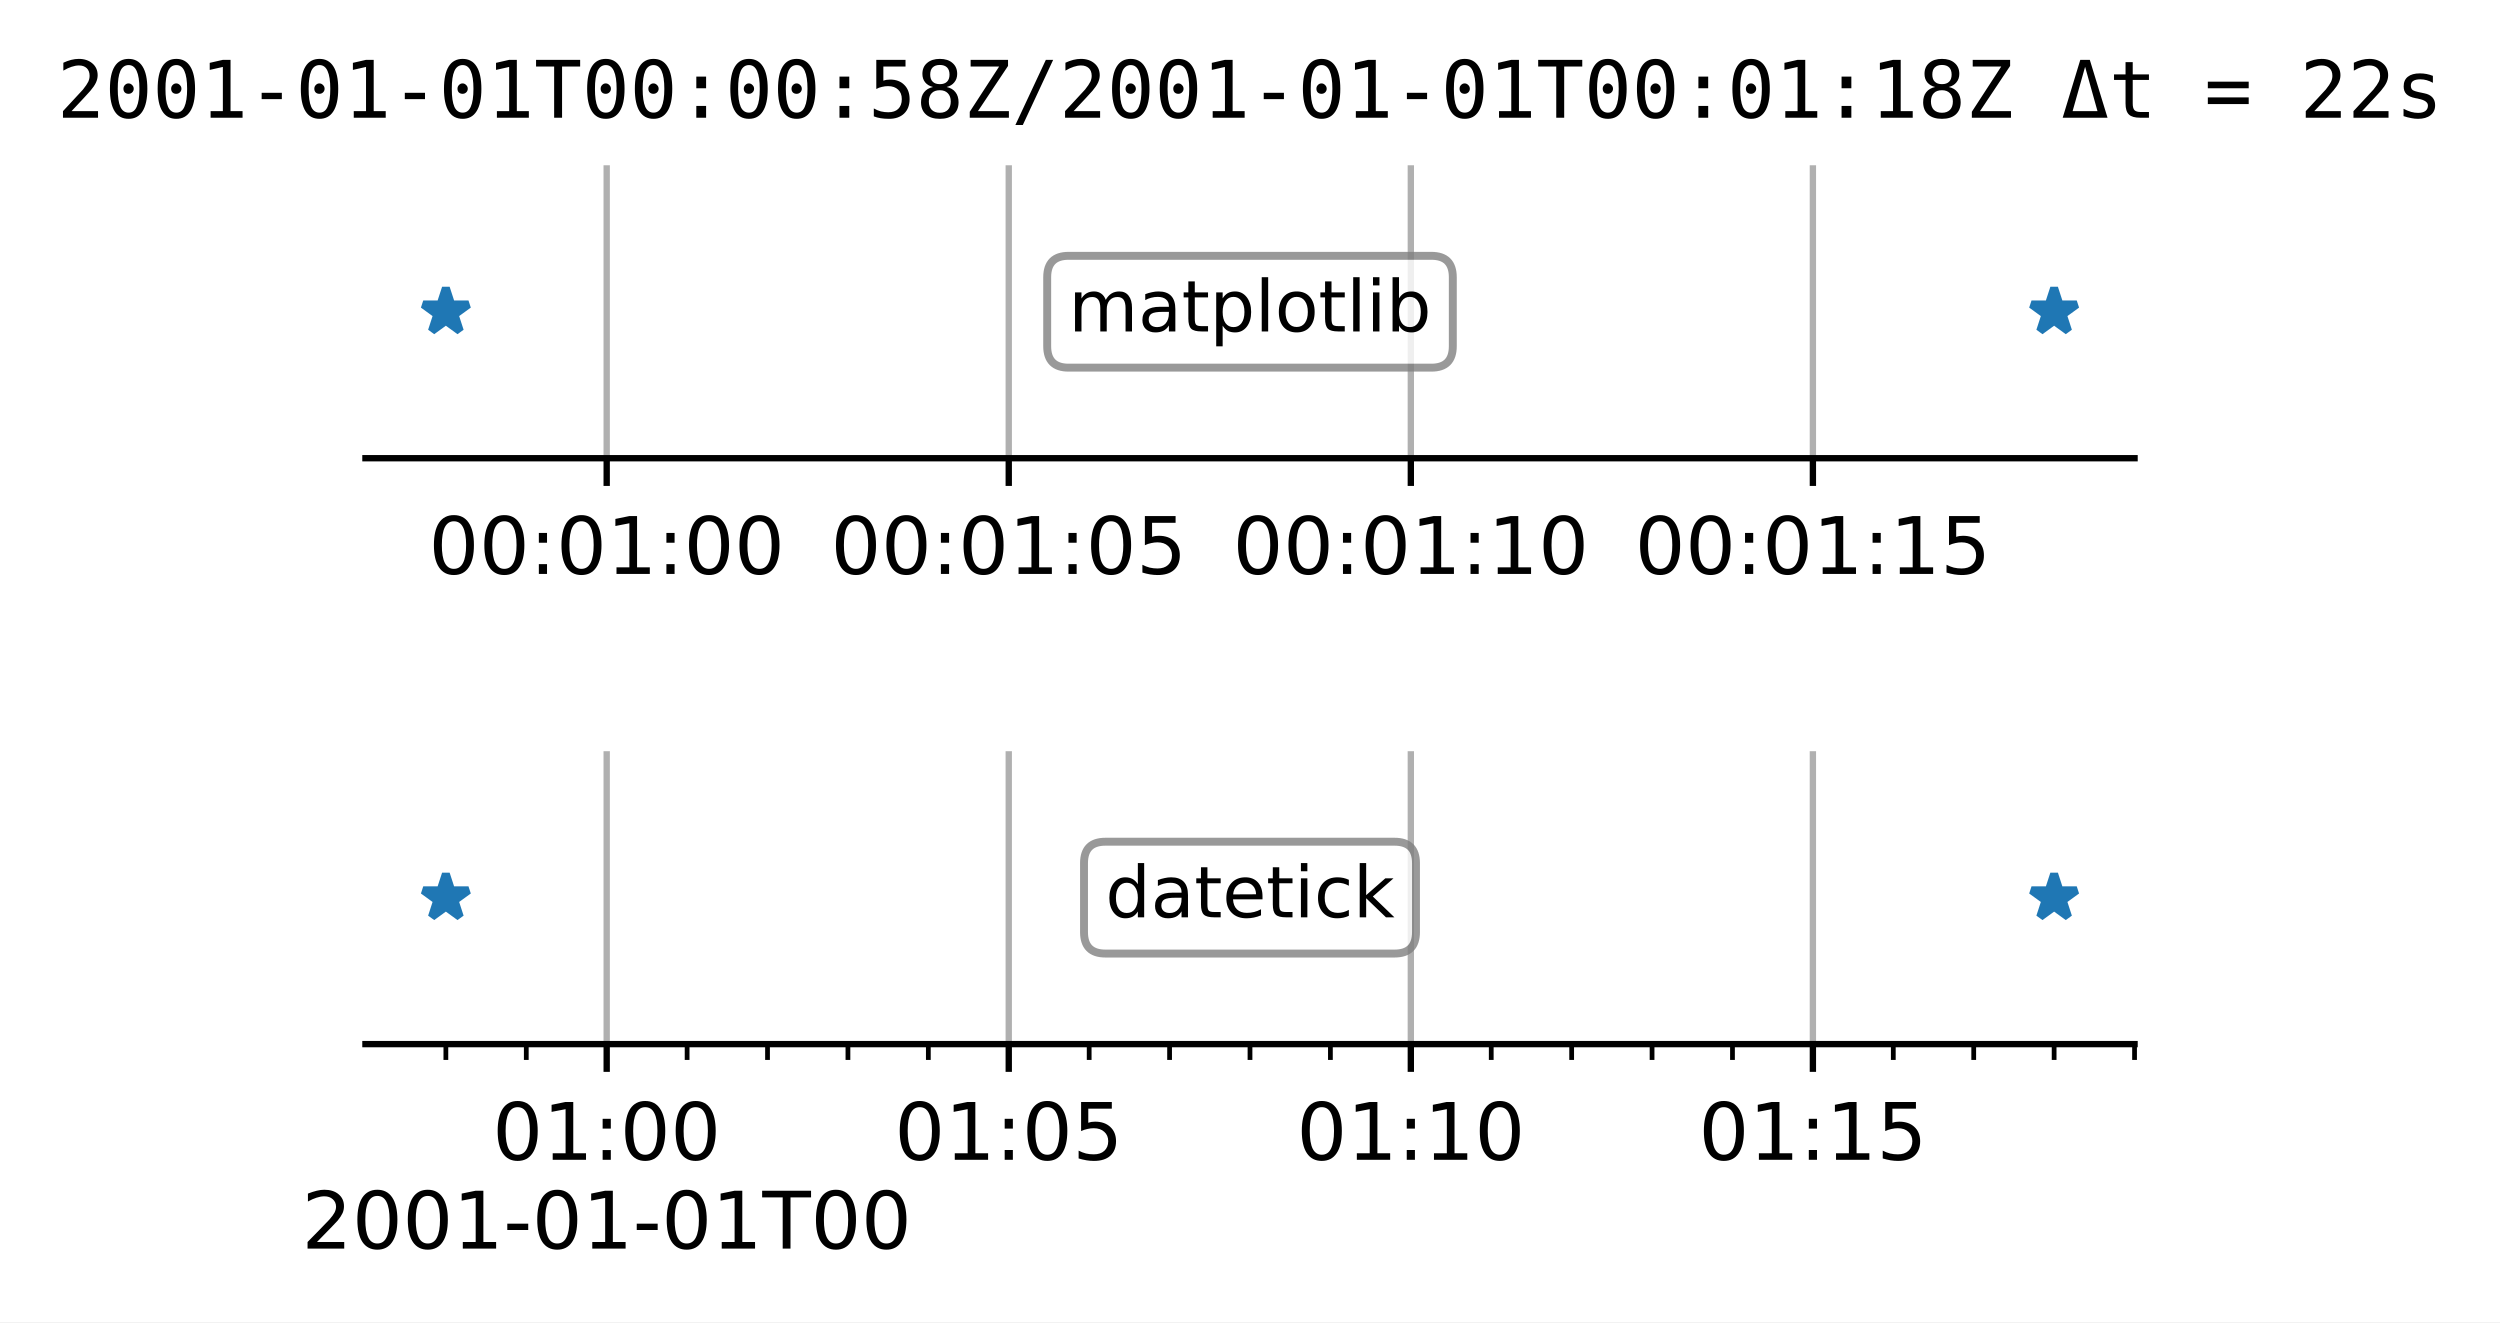
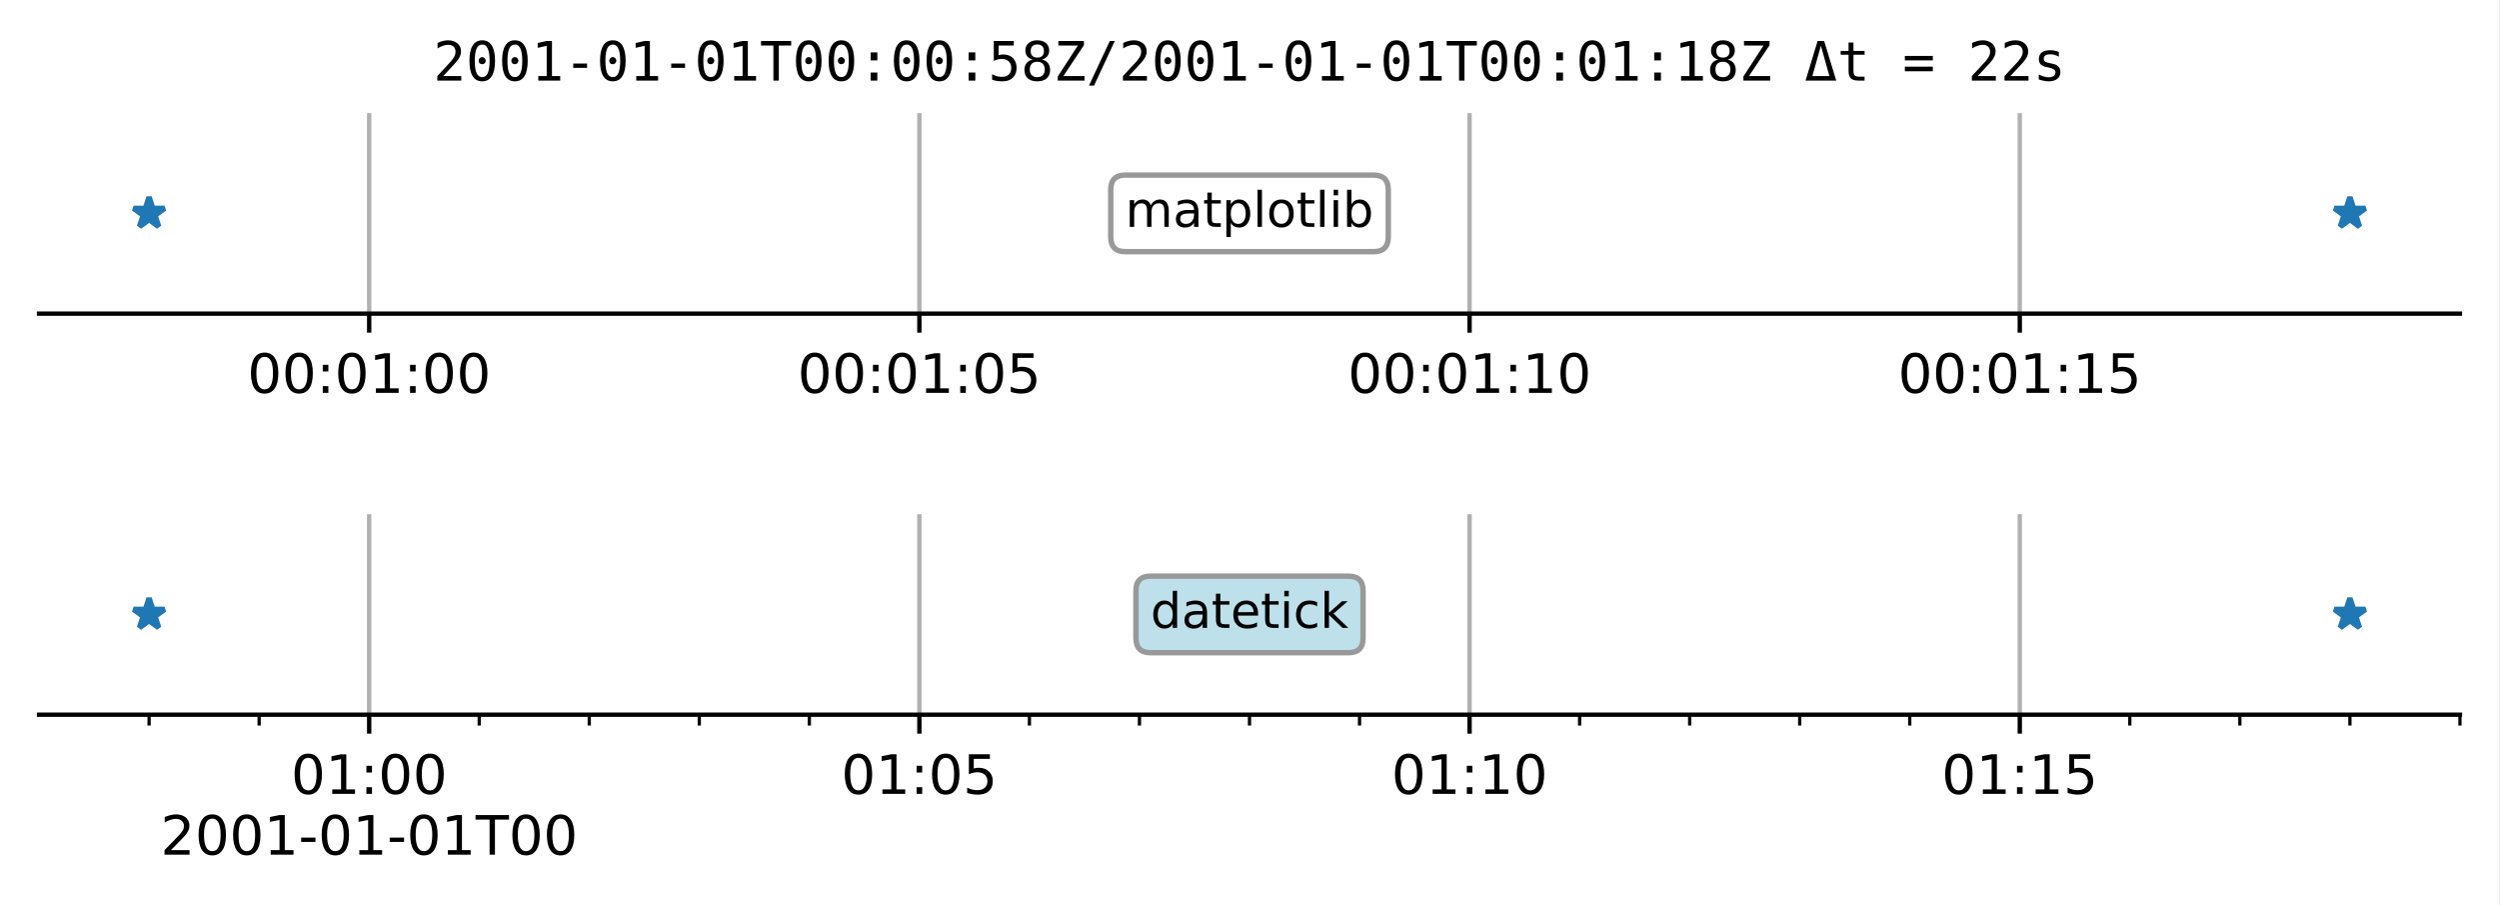
- <svg xmlns="http://www.w3.org/2000/svg" xmlns:xlink="http://www.w3.org/1999/xlink" width="315.416pt" height="166.808pt" viewBox="0 0 315.416 166.808" version="1.1">
+ <svg xmlns="http://www.w3.org/2000/svg" xmlns:xlink="http://www.w3.org/1999/xlink" width="460.8pt" height="166.808pt" viewBox="0 0 460.8 166.808" version="1.1">
  <defs>
    <style type="text/css">*{stroke-linejoin: round; stroke-linecap: butt}</style>
  </defs>
  <g id="figure_1">
    <g id="patch_1">
-       <path d="M 0 166.808  L 315.416 166.808  L 315.416 0  L 0 0  z " style="fill: #ffffff" />
+       <path d="M 0 166.808  L 460.8 166.808  L 460.8 0  L 0 0  z " style="fill: #ffffff" />
    </g>
    <g id="axes_1">
      <g id="patch_2">
-         <path d="M 46.108 57.812  L 269.308 57.812  L 269.308 20.852  L 46.108 20.852  z " style="fill: #ffffff" />
+         <path d="M 7.2 57.812  L 453.6 57.812  L 453.6 20.852  L 7.2 20.852  z " style="fill: #ffffff" />
      </g>
      <g id="matplotlib.axis_1">
        <g id="xtick_1">
          <g id="line2d_1">
-             <path d="M 76.544 57.812  L 76.544 20.852  " clip-path="url(#pea49b1fb48)" style="fill: none; stroke: #b0b0b0; stroke-width: 0.8; stroke-linecap: square" />
+             <path d="M 68.073 57.812  L 68.073 20.852  " clip-path="url(#p6fb5cd270e)" style="fill: none; stroke: #b0b0b0; stroke-width: 0.8; stroke-linecap: square" />
          </g>
          <g id="line2d_2">
            <defs>
              <path id="m1e6c41ab66" d="M 0 0  L 0 3.5  " style="stroke: #000000; stroke-width: 0.8" />
            </defs>
            <g>
-               <use xlink:href="#m1e6c41ab66" x="76.544" y="57.812" style="stroke: #000000; stroke-width: 0.8" />
+               <use xlink:href="#m1e6c41ab66" x="68.073" y="57.812" style="stroke: #000000; stroke-width: 0.8" />
            </g>
          </g>
          <g id="text_1">
-             <text style="font-size: 10px; font-family: 'DejaVu Sans', 'Bitstream Vera Sans', 'Computer Modern Sans Serif', 'Lucida Grande', 'Verdana', 'Geneva', 'Lucid', 'Arial', 'Helvetica', 'Avant Garde', sans-serif; text-anchor: middle" x="76.544" y="72.41" transform="rotate(-0 76.54418 72.41)">00:01:00</text>
+             <text style="font-size: 10px; font-family: 'DejaVu Sans', 'Bitstream Vera Sans', 'Computer Modern Sans Serif', 'Lucida Grande', 'Verdana', 'Geneva', 'Lucid', 'Arial', 'Helvetica', 'Avant Garde', sans-serif; text-anchor: middle" x="68.073" y="72.41" transform="rotate(-0 68.07273 72.41)">00:01:00</text>
          </g>
        </g>
        <g id="xtick_2">
          <g id="line2d_3">
-             <path d="M 127.271 57.812  L 127.271 20.852  " clip-path="url(#pea49b1fb48)" style="fill: none; stroke: #b0b0b0; stroke-width: 0.8; stroke-linecap: square" />
+             <path d="M 169.527 57.812  L 169.527 20.852  " clip-path="url(#p6fb5cd270e)" style="fill: none; stroke: #b0b0b0; stroke-width: 0.8; stroke-linecap: square" />
          </g>
          <g id="line2d_4">
            <g>
-               <use xlink:href="#m1e6c41ab66" x="127.271" y="57.812" style="stroke: #000000; stroke-width: 0.8" />
+               <use xlink:href="#m1e6c41ab66" x="169.527" y="57.812" style="stroke: #000000; stroke-width: 0.8" />
            </g>
          </g>
          <g id="text_2">
-             <text style="font-size: 10px; font-family: 'DejaVu Sans', 'Bitstream Vera Sans', 'Computer Modern Sans Serif', 'Lucida Grande', 'Verdana', 'Geneva', 'Lucid', 'Arial', 'Helvetica', 'Avant Garde', sans-serif; text-anchor: middle" x="127.271" y="72.41" transform="rotate(-0 127.2714 72.41)">00:01:05</text>
+             <text style="font-size: 10px; font-family: 'DejaVu Sans', 'Bitstream Vera Sans', 'Computer Modern Sans Serif', 'Lucida Grande', 'Verdana', 'Geneva', 'Lucid', 'Arial', 'Helvetica', 'Avant Garde', sans-serif; text-anchor: middle" x="169.527" y="72.41" transform="rotate(-0 169.5273 72.41)">00:01:05</text>
          </g>
        </g>
        <g id="xtick_3">
          <g id="line2d_5">
-             <path d="M 177.999 57.812  L 177.999 20.852  " clip-path="url(#pea49b1fb48)" style="fill: none; stroke: #b0b0b0; stroke-width: 0.8; stroke-linecap: square" />
+             <path d="M 270.982 57.812  L 270.982 20.852  " clip-path="url(#p6fb5cd270e)" style="fill: none; stroke: #b0b0b0; stroke-width: 0.8; stroke-linecap: square" />
          </g>
          <g id="line2d_6">
            <g>
-               <use xlink:href="#m1e6c41ab66" x="177.999" y="57.812" style="stroke: #000000; stroke-width: 0.8" />
+               <use xlink:href="#m1e6c41ab66" x="270.982" y="57.812" style="stroke: #000000; stroke-width: 0.8" />
            </g>
          </g>
          <g id="text_3">
-             <text style="font-size: 10px; font-family: 'DejaVu Sans', 'Bitstream Vera Sans', 'Computer Modern Sans Serif', 'Lucida Grande', 'Verdana', 'Geneva', 'Lucid', 'Arial', 'Helvetica', 'Avant Garde', sans-serif; text-anchor: middle" x="177.999" y="72.41" transform="rotate(-0 177.9987 72.41)">00:01:10</text>
+             <text style="font-size: 10px; font-family: 'DejaVu Sans', 'Bitstream Vera Sans', 'Computer Modern Sans Serif', 'Lucida Grande', 'Verdana', 'Geneva', 'Lucid', 'Arial', 'Helvetica', 'Avant Garde', sans-serif; text-anchor: middle" x="270.982" y="72.41" transform="rotate(-0 270.9818 72.41)">00:01:10</text>
          </g>
        </g>
        <g id="xtick_4">
          <g id="line2d_7">
-             <path d="M 228.726 57.812  L 228.726 20.852  " clip-path="url(#pea49b1fb48)" style="fill: none; stroke: #b0b0b0; stroke-width: 0.8; stroke-linecap: square" />
+             <path d="M 372.436 57.812  L 372.436 20.852  " clip-path="url(#p6fb5cd270e)" style="fill: none; stroke: #b0b0b0; stroke-width: 0.8; stroke-linecap: square" />
          </g>
          <g id="line2d_8">
            <g>
-               <use xlink:href="#m1e6c41ab66" x="228.726" y="57.812" style="stroke: #000000; stroke-width: 0.8" />
+               <use xlink:href="#m1e6c41ab66" x="372.436" y="57.812" style="stroke: #000000; stroke-width: 0.8" />
            </g>
          </g>
          <g id="text_4">
-             <text style="font-size: 10px; font-family: 'DejaVu Sans', 'Bitstream Vera Sans', 'Computer Modern Sans Serif', 'Lucida Grande', 'Verdana', 'Geneva', 'Lucid', 'Arial', 'Helvetica', 'Avant Garde', sans-serif; text-anchor: middle" x="228.726" y="72.41" transform="rotate(-0 228.726 72.41)">00:01:15</text>
+             <text style="font-size: 10px; font-family: 'DejaVu Sans', 'Bitstream Vera Sans', 'Computer Modern Sans Serif', 'Lucida Grande', 'Verdana', 'Geneva', 'Lucid', 'Arial', 'Helvetica', 'Avant Garde', sans-serif; text-anchor: middle" x="372.436" y="72.41" transform="rotate(-0 372.4364 72.41)">00:01:15</text>
          </g>
        </g>
      </g>
      <g id="line2d_9">
        <defs>
          <path id="maf42e94cd1" d="M 0 -3  L -0.674 -0.927  L -2.853 -0.927  L -1.09 0.354  L -1.763 2.427  L -0 1.146  L 1.763 2.427  L 1.09 0.354  L 2.853 -0.927  L 0.674 -0.927  z " style="stroke: #1f77b4; stroke-linejoin: bevel" />
        </defs>
-         <g clip-path="url(#pea49b1fb48)">
-           <use xlink:href="#maf42e94cd1" x="56.253" y="39.332" style="fill: #1f77b4; stroke: #1f77b4; stroke-linejoin: bevel" />
-           <use xlink:href="#maf42e94cd1" x="259.162" y="39.332" style="fill: #1f77b4; stroke: #1f77b4; stroke-linejoin: bevel" />
+         <g clip-path="url(#p6fb5cd270e)">
+           <use xlink:href="#maf42e94cd1" x="27.491" y="39.332" style="fill: #1f77b4; stroke: #1f77b4; stroke-linejoin: bevel" />
+           <use xlink:href="#maf42e94cd1" x="433.309" y="39.332" style="fill: #1f77b4; stroke: #1f77b4; stroke-linejoin: bevel" />
        </g>
      </g>
      <g id="patch_3">
-         <path d="M 46.108 57.812  L 269.308 57.812  " style="fill: none; stroke: #000000; stroke-width: 0.8; stroke-linejoin: miter; stroke-linecap: square" />
+         <path d="M 7.2 57.812  L 453.6 57.812  " style="fill: none; stroke: #000000; stroke-width: 0.8; stroke-linejoin: miter; stroke-linecap: square" />
      </g>
      <g id="text_5">
        <g id="patch_4">
-           <path d="M 134.821 46.387  L 180.595 46.387  Q 183.295 46.387 183.295 43.687  L 183.295 34.976  Q 183.295 32.276 180.595 32.276  L 134.821 32.276  Q 132.121 32.276 132.121 34.976  L 132.121 43.687  Q 132.121 46.387 134.821 46.387  z " style="fill: #ffffff; opacity: 0.8; stroke: #808080; stroke-linejoin: miter" />
-         </g>
-         <text style="font-size: 9px; font-family: 'DejaVu Sans', 'Bitstream Vera Sans', 'Computer Modern Sans Serif', 'Lucida Grande', 'Verdana', 'Geneva', 'Lucid', 'Arial', 'Helvetica', 'Avant Garde', sans-serif; text-anchor: middle" x="157.708" y="41.815" transform="rotate(-0 157.7078 41.815)">matplotlib</text>
+           <path d="M 207.513 46.387  L 253.287 46.387  Q 255.987 46.387 255.987 43.687  L 255.987 34.976  Q 255.987 32.276 253.287 32.276  L 207.513 32.276  Q 204.813 32.276 204.813 34.976  L 204.813 43.687  Q 204.813 46.387 207.513 46.387  z " style="fill: #ffffff; opacity: 0.8; stroke: #808080; stroke-linejoin: miter" />
+         </g>
+         <text style="font-size: 9px; font-family: 'DejaVu Sans', 'Bitstream Vera Sans', 'Computer Modern Sans Serif', 'Lucida Grande', 'Verdana', 'Geneva', 'Lucid', 'Arial', 'Helvetica', 'Avant Garde', sans-serif; text-anchor: middle" x="230.4" y="41.815" transform="rotate(-0 230.4 41.815)">matplotlib</text>
      </g>
      <g id="text_6">
-         <text style="font-size: 10px; font-family: 'DejaVu Sans Mono', 'Bitstream Vera Sans Mono', 'Computer Modern Typewriter', 'Andale Mono', 'Nimbus Mono L', 'Courier New', 'Courier', 'Fixed', 'Terminal', monospace; text-anchor: middle" x="157.708" y="14.852" transform="rotate(-0 157.7078 14.85156)">2001-01-01T00:00:58Z/2001-01-01T00:01:18Z Δt = 22s</text>
+         <text style="font-size: 10px; font-family: 'DejaVu Sans Mono', 'Bitstream Vera Sans Mono', 'Computer Modern Typewriter', 'Andale Mono', 'Nimbus Mono L', 'Courier New', 'Courier', 'Fixed', 'Terminal', monospace; text-anchor: middle" x="230.4" y="14.852" transform="rotate(-0 230.4 14.85156)">2001-01-01T00:00:58Z/2001-01-01T00:01:18Z Δt = 22s</text>
      </g>
    </g>
    <g id="axes_2">
      <g id="patch_5">
-         <path d="M 46.108 131.732  L 269.308 131.732  L 269.308 94.772  L 46.108 94.772  z " style="fill: #ffffff" />
+         <path d="M 7.2 131.732  L 453.6 131.732  L 453.6 94.772  L 7.2 94.772  z " style="fill: #ffffff" />
      </g>
      <g id="matplotlib.axis_2">
        <g id="xtick_5">
          <g id="line2d_10">
-             <path d="M 76.544 131.732  L 76.544 94.772  " clip-path="url(#pc01615e45f)" style="fill: none; stroke: #b0b0b0; stroke-width: 0.8; stroke-linecap: square" />
+             <path d="M 68.073 131.732  L 68.073 94.772  " clip-path="url(#p59f42ca326)" style="fill: none; stroke: #b0b0b0; stroke-width: 0.8; stroke-linecap: square" />
          </g>
          <g id="line2d_11">
            <g>
-               <use xlink:href="#m1e6c41ab66" x="76.544" y="131.732" style="stroke: #000000; stroke-width: 0.8" />
+               <use xlink:href="#m1e6c41ab66" x="68.073" y="131.732" style="stroke: #000000; stroke-width: 0.8" />
            </g>
          </g>
          <g id="text_7">
-             <text style="font-size: 10px; font-family: 'DejaVu Sans', 'Bitstream Vera Sans', 'Computer Modern Sans Serif', 'Lucida Grande', 'Verdana', 'Geneva', 'Lucid', 'Arial', 'Helvetica', 'Avant Garde', sans-serif" transform="translate(62.1348 146.33)">01:00</text>
-             <text style="font-size: 10px; font-family: 'DejaVu Sans', 'Bitstream Vera Sans', 'Computer Modern Sans Serif', 'Lucida Grande', 'Verdana', 'Geneva', 'Lucid', 'Arial', 'Helvetica', 'Avant Garde', sans-serif" transform="translate(38.06996 157.5278)">2001-01-01T00</text>
+             <text style="font-size: 10px; font-family: 'DejaVu Sans', 'Bitstream Vera Sans', 'Computer Modern Sans Serif', 'Lucida Grande', 'Verdana', 'Geneva', 'Lucid', 'Arial', 'Helvetica', 'Avant Garde', sans-serif" transform="translate(53.66335 146.33)">01:00</text>
+             <text style="font-size: 10px; font-family: 'DejaVu Sans', 'Bitstream Vera Sans', 'Computer Modern Sans Serif', 'Lucida Grande', 'Verdana', 'Geneva', 'Lucid', 'Arial', 'Helvetica', 'Avant Garde', sans-serif" transform="translate(29.59851 157.5278)">2001-01-01T00</text>
          </g>
        </g>
        <g id="xtick_6">
          <g id="line2d_12">
-             <path d="M 127.271 131.732  L 127.271 94.772  " clip-path="url(#pc01615e45f)" style="fill: none; stroke: #b0b0b0; stroke-width: 0.8; stroke-linecap: square" />
+             <path d="M 169.527 131.732  L 169.527 94.772  " clip-path="url(#p59f42ca326)" style="fill: none; stroke: #b0b0b0; stroke-width: 0.8; stroke-linecap: square" />
          </g>
          <g id="line2d_13">
            <g>
-               <use xlink:href="#m1e6c41ab66" x="127.271" y="131.732" style="stroke: #000000; stroke-width: 0.8" />
+               <use xlink:href="#m1e6c41ab66" x="169.527" y="131.732" style="stroke: #000000; stroke-width: 0.8" />
            </g>
          </g>
          <g id="text_8">
-             <text style="font-size: 10px; font-family: 'DejaVu Sans', 'Bitstream Vera Sans', 'Computer Modern Sans Serif', 'Lucida Grande', 'Verdana', 'Geneva', 'Lucid', 'Arial', 'Helvetica', 'Avant Garde', sans-serif; text-anchor: middle" x="127.271" y="146.33" transform="rotate(-0 127.2714 146.33)">01:05</text>
+             <text style="font-size: 10px; font-family: 'DejaVu Sans', 'Bitstream Vera Sans', 'Computer Modern Sans Serif', 'Lucida Grande', 'Verdana', 'Geneva', 'Lucid', 'Arial', 'Helvetica', 'Avant Garde', sans-serif; text-anchor: middle" x="169.527" y="146.33" transform="rotate(-0 169.5273 146.33)">01:05</text>
          </g>
        </g>
        <g id="xtick_7">
          <g id="line2d_14">
-             <path d="M 177.999 131.732  L 177.999 94.772  " clip-path="url(#pc01615e45f)" style="fill: none; stroke: #b0b0b0; stroke-width: 0.8; stroke-linecap: square" />
+             <path d="M 270.982 131.732  L 270.982 94.772  " clip-path="url(#p59f42ca326)" style="fill: none; stroke: #b0b0b0; stroke-width: 0.8; stroke-linecap: square" />
          </g>
          <g id="line2d_15">
            <g>
-               <use xlink:href="#m1e6c41ab66" x="177.999" y="131.732" style="stroke: #000000; stroke-width: 0.8" />
+               <use xlink:href="#m1e6c41ab66" x="270.982" y="131.732" style="stroke: #000000; stroke-width: 0.8" />
            </g>
          </g>
          <g id="text_9">
-             <text style="font-size: 10px; font-family: 'DejaVu Sans', 'Bitstream Vera Sans', 'Computer Modern Sans Serif', 'Lucida Grande', 'Verdana', 'Geneva', 'Lucid', 'Arial', 'Helvetica', 'Avant Garde', sans-serif; text-anchor: middle" x="177.999" y="146.33" transform="rotate(-0 177.9987 146.33)">01:10</text>
+             <text style="font-size: 10px; font-family: 'DejaVu Sans', 'Bitstream Vera Sans', 'Computer Modern Sans Serif', 'Lucida Grande', 'Verdana', 'Geneva', 'Lucid', 'Arial', 'Helvetica', 'Avant Garde', sans-serif; text-anchor: middle" x="270.982" y="146.33" transform="rotate(-0 270.9818 146.33)">01:10</text>
          </g>
        </g>
        <g id="xtick_8">
          <g id="line2d_16">
-             <path d="M 228.726 131.732  L 228.726 94.772  " clip-path="url(#pc01615e45f)" style="fill: none; stroke: #b0b0b0; stroke-width: 0.8; stroke-linecap: square" />
+             <path d="M 372.436 131.732  L 372.436 94.772  " clip-path="url(#p59f42ca326)" style="fill: none; stroke: #b0b0b0; stroke-width: 0.8; stroke-linecap: square" />
          </g>
          <g id="line2d_17">
            <g>
-               <use xlink:href="#m1e6c41ab66" x="228.726" y="131.732" style="stroke: #000000; stroke-width: 0.8" />
+               <use xlink:href="#m1e6c41ab66" x="372.436" y="131.732" style="stroke: #000000; stroke-width: 0.8" />
            </g>
          </g>
          <g id="text_10">
-             <text style="font-size: 10px; font-family: 'DejaVu Sans', 'Bitstream Vera Sans', 'Computer Modern Sans Serif', 'Lucida Grande', 'Verdana', 'Geneva', 'Lucid', 'Arial', 'Helvetica', 'Avant Garde', sans-serif; text-anchor: middle" x="228.726" y="146.33" transform="rotate(-0 228.726 146.33)">01:15</text>
+             <text style="font-size: 10px; font-family: 'DejaVu Sans', 'Bitstream Vera Sans', 'Computer Modern Sans Serif', 'Lucida Grande', 'Verdana', 'Geneva', 'Lucid', 'Arial', 'Helvetica', 'Avant Garde', sans-serif; text-anchor: middle" x="372.436" y="146.33" transform="rotate(-0 372.4364 146.33)">01:15</text>
          </g>
        </g>
        <g id="xtick_9">
          <g id="line2d_18">
            <defs>
              <path id="m7da8c832f9" d="M 0 0  L 0 2  " style="stroke: #000000; stroke-width: 0.6" />
            </defs>
            <g>
-               <use xlink:href="#m7da8c832f9" x="56.253" y="131.732" style="stroke: #000000; stroke-width: 0.6" />
+               <use xlink:href="#m7da8c832f9" x="27.491" y="131.732" style="stroke: #000000; stroke-width: 0.6" />
            </g>
          </g>
        </g>
        <g id="xtick_10">
          <g id="line2d_19">
            <g>
-               <use xlink:href="#m7da8c832f9" x="66.399" y="131.732" style="stroke: #000000; stroke-width: 0.6" />
+               <use xlink:href="#m7da8c832f9" x="47.782" y="131.732" style="stroke: #000000; stroke-width: 0.6" />
            </g>
          </g>
        </g>
        <g id="xtick_11">
          <g id="line2d_20">
            <g>
-               <use xlink:href="#m7da8c832f9" x="86.69" y="131.732" style="stroke: #000000; stroke-width: 0.6" />
+               <use xlink:href="#m7da8c832f9" x="88.364" y="131.732" style="stroke: #000000; stroke-width: 0.6" />
            </g>
          </g>
        </g>
        <g id="xtick_12">
          <g id="line2d_21">
            <g>
-               <use xlink:href="#m7da8c832f9" x="96.835" y="131.732" style="stroke: #000000; stroke-width: 0.6" />
+               <use xlink:href="#m7da8c832f9" x="108.655" y="131.732" style="stroke: #000000; stroke-width: 0.6" />
            </g>
          </g>
        </g>
        <g id="xtick_13">
          <g id="line2d_22">
            <g>
-               <use xlink:href="#m7da8c832f9" x="106.981" y="131.732" style="stroke: #000000; stroke-width: 0.6" />
+               <use xlink:href="#m7da8c832f9" x="128.945" y="131.732" style="stroke: #000000; stroke-width: 0.6" />
            </g>
          </g>
        </g>
        <g id="xtick_14">
          <g id="line2d_23">
            <g>
-               <use xlink:href="#m7da8c832f9" x="117.126" y="131.732" style="stroke: #000000; stroke-width: 0.6" />
+               <use xlink:href="#m7da8c832f9" x="149.236" y="131.732" style="stroke: #000000; stroke-width: 0.6" />
            </g>
          </g>
        </g>
        <g id="xtick_15">
          <g id="line2d_24">
            <g>
-               <use xlink:href="#m7da8c832f9" x="137.417" y="131.732" style="stroke: #000000; stroke-width: 0.6" />
+               <use xlink:href="#m7da8c832f9" x="189.818" y="131.732" style="stroke: #000000; stroke-width: 0.6" />
            </g>
          </g>
        </g>
        <g id="xtick_16">
          <g id="line2d_25">
            <g>
-               <use xlink:href="#m7da8c832f9" x="147.562" y="131.732" style="stroke: #000000; stroke-width: 0.6" />
+               <use xlink:href="#m7da8c832f9" x="210.109" y="131.732" style="stroke: #000000; stroke-width: 0.6" />
            </g>
          </g>
        </g>
        <g id="xtick_17">
          <g id="line2d_26">
            <g>
-               <use xlink:href="#m7da8c832f9" x="157.708" y="131.732" style="stroke: #000000; stroke-width: 0.6" />
+               <use xlink:href="#m7da8c832f9" x="230.4" y="131.732" style="stroke: #000000; stroke-width: 0.6" />
            </g>
          </g>
        </g>
        <g id="xtick_18">
          <g id="line2d_27">
            <g>
-               <use xlink:href="#m7da8c832f9" x="167.853" y="131.732" style="stroke: #000000; stroke-width: 0.6" />
+               <use xlink:href="#m7da8c832f9" x="250.691" y="131.732" style="stroke: #000000; stroke-width: 0.6" />
            </g>
          </g>
        </g>
        <g id="xtick_19">
          <g id="line2d_28">
            <g>
-               <use xlink:href="#m7da8c832f9" x="188.144" y="131.732" style="stroke: #000000; stroke-width: 0.6" />
+               <use xlink:href="#m7da8c832f9" x="291.273" y="131.732" style="stroke: #000000; stroke-width: 0.6" />
            </g>
          </g>
        </g>
        <g id="xtick_20">
          <g id="line2d_29">
            <g>
-               <use xlink:href="#m7da8c832f9" x="198.29" y="131.732" style="stroke: #000000; stroke-width: 0.6" />
+               <use xlink:href="#m7da8c832f9" x="311.564" y="131.732" style="stroke: #000000; stroke-width: 0.6" />
            </g>
          </g>
        </g>
        <g id="xtick_21">
          <g id="line2d_30">
            <g>
-               <use xlink:href="#m7da8c832f9" x="208.435" y="131.732" style="stroke: #000000; stroke-width: 0.6" />
+               <use xlink:href="#m7da8c832f9" x="331.855" y="131.732" style="stroke: #000000; stroke-width: 0.6" />
            </g>
          </g>
        </g>
        <g id="xtick_22">
          <g id="line2d_31">
            <g>
-               <use xlink:href="#m7da8c832f9" x="218.581" y="131.732" style="stroke: #000000; stroke-width: 0.6" />
+               <use xlink:href="#m7da8c832f9" x="352.145" y="131.732" style="stroke: #000000; stroke-width: 0.6" />
            </g>
          </g>
        </g>
        <g id="xtick_23">
          <g id="line2d_32">
            <g>
-               <use xlink:href="#m7da8c832f9" x="238.871" y="131.732" style="stroke: #000000; stroke-width: 0.6" />
+               <use xlink:href="#m7da8c832f9" x="392.727" y="131.732" style="stroke: #000000; stroke-width: 0.6" />
            </g>
          </g>
        </g>
        <g id="xtick_24">
          <g id="line2d_33">
            <g>
-               <use xlink:href="#m7da8c832f9" x="249.017" y="131.732" style="stroke: #000000; stroke-width: 0.6" />
+               <use xlink:href="#m7da8c832f9" x="413.018" y="131.732" style="stroke: #000000; stroke-width: 0.6" />
            </g>
          </g>
        </g>
        <g id="xtick_25">
          <g id="line2d_34">
            <g>
-               <use xlink:href="#m7da8c832f9" x="259.162" y="131.732" style="stroke: #000000; stroke-width: 0.6" />
+               <use xlink:href="#m7da8c832f9" x="433.309" y="131.732" style="stroke: #000000; stroke-width: 0.6" />
            </g>
          </g>
        </g>
        <g id="xtick_26">
          <g id="line2d_35">
            <g>
-               <use xlink:href="#m7da8c832f9" x="269.308" y="131.732" style="stroke: #000000; stroke-width: 0.6" />
+               <use xlink:href="#m7da8c832f9" x="453.6" y="131.732" style="stroke: #000000; stroke-width: 0.6" />
            </g>
          </g>
        </g>
      </g>
      <g id="line2d_36">
-         <g clip-path="url(#pc01615e45f)">
-           <use xlink:href="#maf42e94cd1" x="56.253" y="113.252" style="fill: #1f77b4; stroke: #1f77b4; stroke-linejoin: bevel" />
-           <use xlink:href="#maf42e94cd1" x="259.162" y="113.252" style="fill: #1f77b4; stroke: #1f77b4; stroke-linejoin: bevel" />
+         <g clip-path="url(#p59f42ca326)">
+           <use xlink:href="#maf42e94cd1" x="27.491" y="113.252" style="fill: #1f77b4; stroke: #1f77b4; stroke-linejoin: bevel" />
+           <use xlink:href="#maf42e94cd1" x="433.309" y="113.252" style="fill: #1f77b4; stroke: #1f77b4; stroke-linejoin: bevel" />
        </g>
      </g>
      <g id="patch_6">
-         <path d="M 46.108 131.732  L 269.308 131.732  " style="fill: none; stroke: #000000; stroke-width: 0.8; stroke-linejoin: miter; stroke-linecap: square" />
+         <path d="M 7.2 131.732  L 453.6 131.732  " style="fill: none; stroke: #000000; stroke-width: 0.8; stroke-linejoin: miter; stroke-linecap: square" />
      </g>
      <g id="text_11">
        <g id="patch_7">
-           <path d="M 139.466 120.307  L 175.95 120.307  Q 178.65 120.307 178.65 117.607  L 178.65 108.896  Q 178.65 106.196 175.95 106.196  L 139.466 106.196  Q 136.766 106.196 136.766 108.896  L 136.766 117.607  Q 136.766 120.307 139.466 120.307  z " style="fill: #ffffff; opacity: 0.8; stroke: #808080; stroke-linejoin: miter" />
-         </g>
-         <text style="font-size: 9px; font-family: 'DejaVu Sans', 'Bitstream Vera Sans', 'Computer Modern Sans Serif', 'Lucida Grande', 'Verdana', 'Geneva', 'Lucid', 'Arial', 'Helvetica', 'Avant Garde', sans-serif; text-anchor: middle" x="157.708" y="115.735" transform="rotate(-0 157.7078 115.735)">datetick</text>
+           <path d="M 212.158 120.307  L 248.642 120.307  Q 251.342 120.307 251.342 117.607  L 251.342 108.896  Q 251.342 106.196 248.642 106.196  L 212.158 106.196  Q 209.458 106.196 209.458 108.896  L 209.458 117.607  Q 209.458 120.307 212.158 120.307  z " style="fill: #add8e6; opacity: 0.8; stroke: #808080; stroke-linejoin: miter" />
+         </g>
+         <text style="font-size: 9px; font-family: 'DejaVu Sans', 'Bitstream Vera Sans', 'Computer Modern Sans Serif', 'Lucida Grande', 'Verdana', 'Geneva', 'Lucid', 'Arial', 'Helvetica', 'Avant Garde', sans-serif; text-anchor: middle" x="230.4" y="115.735" transform="rotate(-0 230.4 115.735)">datetick</text>
      </g>
    </g>
  </g>
  <defs>
-     <clipPath id="pea49b1fb48">
-       <rect x="46.108" y="20.852" width="223.2" height="36.96" />
+     <clipPath id="p6fb5cd270e">
+       <rect x="7.2" y="20.852" width="446.4" height="36.96" />
    </clipPath>
-     <clipPath id="pc01615e45f">
-       <rect x="46.108" y="94.772" width="223.2" height="36.96" />
+     <clipPath id="p59f42ca326">
+       <rect x="7.2" y="94.772" width="446.4" height="36.96" />
    </clipPath>
  </defs>
</svg>
